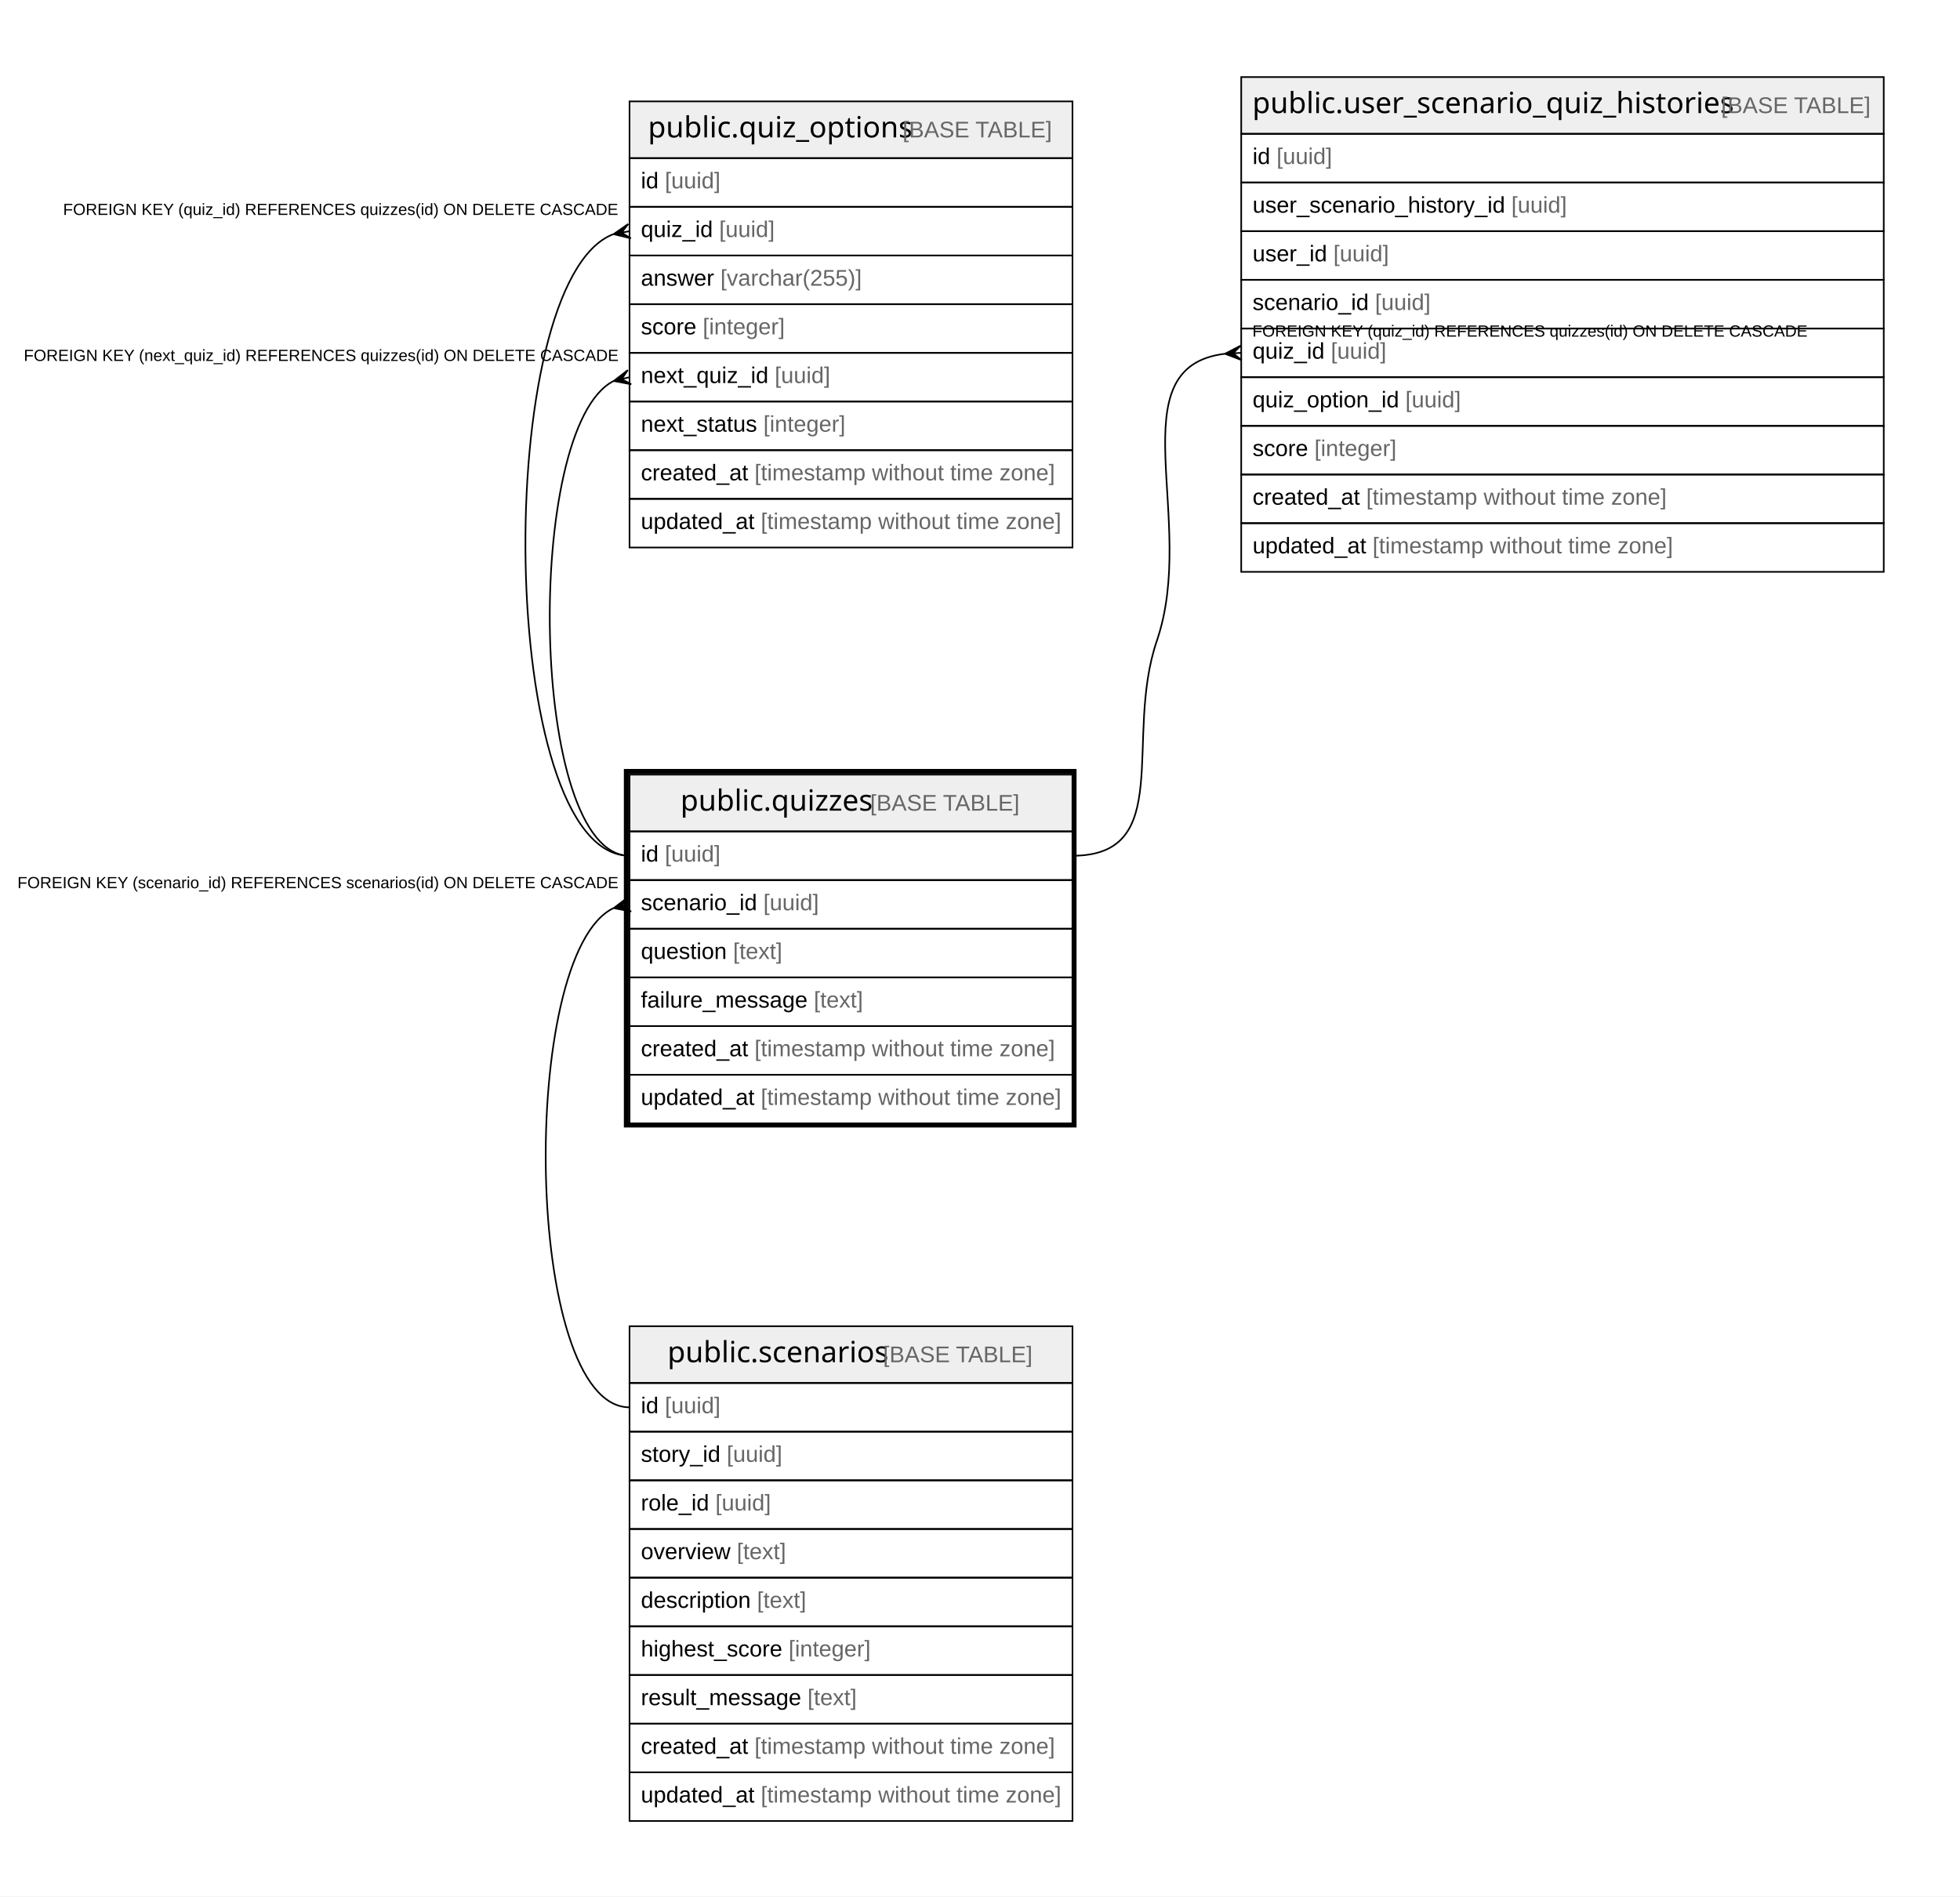
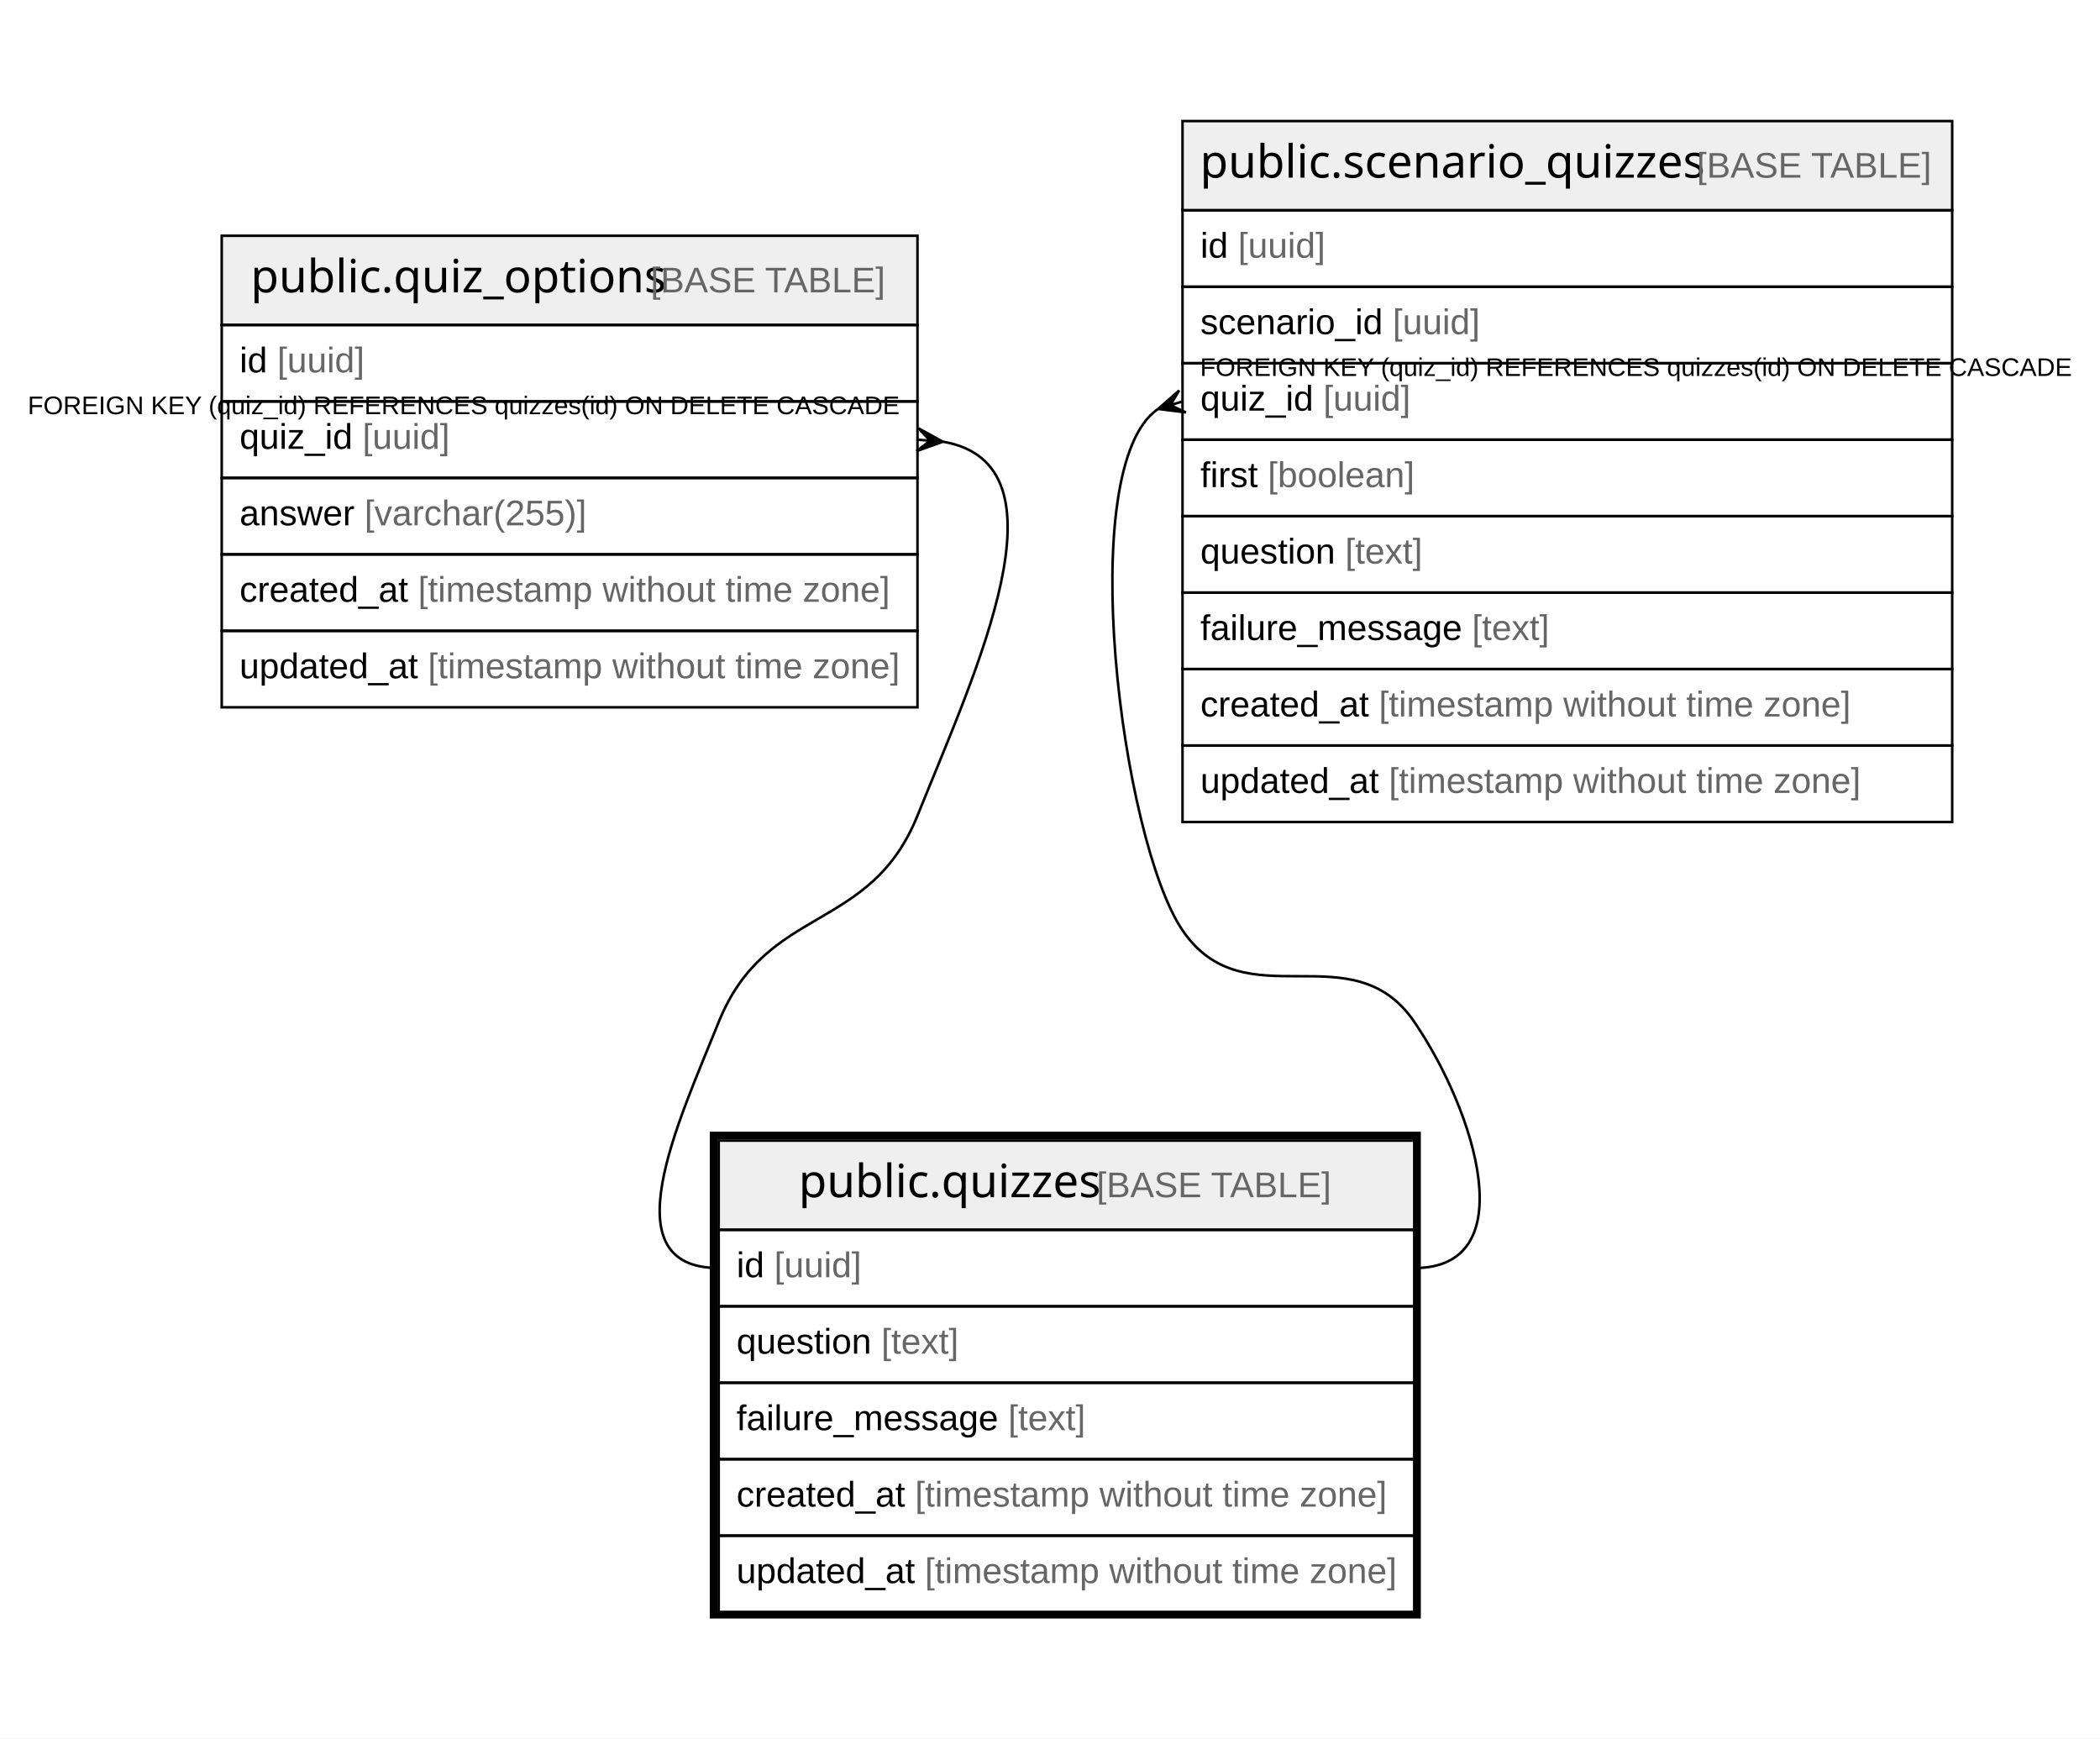
- <svg xmlns="http://www.w3.org/2000/svg" width="1208pt" height="1169pt" viewBox="0.00 0.00 1208.00 1169.00">
-   <g id="graph0" class="graph" transform="scale(1 1) rotate(0) translate(4 1165)">
-     <polygon fill="#ffffff" stroke="transparent" points="-4,4 -4,-1165 1204,-1165 1204,4 -4,4" />
+ <svg xmlns="http://www.w3.org/2000/svg" width="824pt" height="682pt" viewBox="0.00 0.00 824.00 682.00">
+   <g id="graph0" class="graph" transform="scale(1 1) rotate(0) translate(4 678)">
+     <polygon fill="#ffffff" stroke="transparent" points="-4,4 -4,-678 820,-678 820,4 -4,4" />
    <g id="node1" class="node">
-       <polygon fill="#efefef" stroke="transparent" points="384,-652.5 384,-687.5 657,-687.5 657,-652.5 384,-652.5" />
-       <polygon fill="none" stroke="#000000" points="384,-652.5 384,-687.5 657,-687.5 657,-652.5 384,-652.5" />
-       <text text-anchor="start" x="415.362" y="-665.3" font-family="Arial Bold" font-size="18.00" fill="#000000">public.quizzes</text>
-       <text text-anchor="start" x="528.384" y="-665.3" font-family="Arial" font-size="14.00" fill="#000000"> </text>
-       <text text-anchor="start" x="532.275" y="-665.3" font-family="Arial" font-size="14.00" fill="#666666">[BASE TABLE]</text>
-       <polygon fill="none" stroke="#000000" points="384,-622.5 384,-652.5 657,-652.5 657,-622.5 384,-622.5" />
-       <text text-anchor="start" x="391" y="-633.9" font-family="Arial" font-size="14.00" fill="#000000">id </text>
-       <text text-anchor="start" x="405.78" y="-633.9" font-family="Arial" font-size="14.00" fill="#666666">[uuid]</text>
-       <polygon fill="none" stroke="#000000" points="384,-592.5 384,-622.5 657,-622.5 657,-592.5 384,-592.5" />
-       <text text-anchor="start" x="391" y="-603.9" font-family="Arial" font-size="14.00" fill="#000000">scenario_id </text>
-       <text text-anchor="start" x="466.46" y="-603.9" font-family="Arial" font-size="14.00" fill="#666666">[uuid]</text>
-       <polygon fill="none" stroke="#000000" points="384,-562.5 384,-592.5 657,-592.5 657,-562.5 384,-562.5" />
-       <text text-anchor="start" x="391" y="-573.9" font-family="Arial" font-size="14.00" fill="#000000">question </text>
-       <text text-anchor="start" x="447.801" y="-573.9" font-family="Arial" font-size="14.00" fill="#666666">[text]</text>
-       <polygon fill="none" stroke="#000000" points="384,-532.5 384,-562.5 657,-562.5 657,-532.5 384,-532.5" />
-       <text text-anchor="start" x="391" y="-543.9" font-family="Arial" font-size="14.00" fill="#000000">failure_message </text>
-       <text text-anchor="start" x="497.576" y="-543.9" font-family="Arial" font-size="14.00" fill="#666666">[text]</text>
-       <polygon fill="none" stroke="#000000" points="384,-502.5 384,-532.5 657,-532.5 657,-502.5 384,-502.5" />
-       <text text-anchor="start" x="391" y="-513.9" font-family="Arial" font-size="14.00" fill="#000000">created_at </text>
-       <text text-anchor="start" x="461.028" y="-513.9" font-family="Arial" font-size="14.00" fill="#666666">[timestamp without time zone]</text>
-       <polygon fill="none" stroke="#000000" points="384,-472.5 384,-502.5 657,-502.5 657,-472.5 384,-472.5" />
-       <text text-anchor="start" x="390.964" y="-483.9" font-family="Arial" font-size="14.00" fill="#000000">updated_at </text>
-       <text text-anchor="start" x="464.896" y="-483.9" font-family="Arial" font-size="14.00" fill="#666666">[timestamp without time zone]</text>
-       <polygon fill="none" stroke="#000000" stroke-width="3" points="382,-471.5 382,-689.5 658,-689.5 658,-471.5 382,-471.5" />
-     </g>
-     <g id="node4" class="node">
-       <polygon fill="#efefef" stroke="transparent" points="384,-312.5 384,-347.5 657,-347.5 657,-312.5 384,-312.5" />
-       <polygon fill="none" stroke="#000000" points="384,-312.5 384,-347.5 657,-347.5 657,-312.5 384,-312.5" />
-       <text text-anchor="start" x="407.363" y="-325.3" font-family="Arial Bold" font-size="18.00" fill="#000000">public.scenarios</text>
-       <text text-anchor="start" x="536.383" y="-325.3" font-family="Arial" font-size="14.00" fill="#000000"> </text>
-       <text text-anchor="start" x="540.274" y="-325.3" font-family="Arial" font-size="14.00" fill="#666666">[BASE TABLE]</text>
-       <polygon fill="none" stroke="#000000" points="384,-282.5 384,-312.5 657,-312.5 657,-282.5 384,-282.5" />
-       <text text-anchor="start" x="391" y="-293.9" font-family="Arial" font-size="14.00" fill="#000000">id </text>
-       <text text-anchor="start" x="405.78" y="-293.9" font-family="Arial" font-size="14.00" fill="#666666">[uuid]</text>
-       <polygon fill="none" stroke="#000000" points="384,-252.5 384,-282.5 657,-282.5 657,-252.5 384,-252.5" />
-       <text text-anchor="start" x="391" y="-263.9" font-family="Arial" font-size="14.00" fill="#000000">story_id </text>
-       <text text-anchor="start" x="443.896" y="-263.9" font-family="Arial" font-size="14.00" fill="#666666">[uuid]</text>
-       <polygon fill="none" stroke="#000000" points="384,-222.5 384,-252.5 657,-252.5 657,-222.5 384,-222.5" />
-       <text text-anchor="start" x="391" y="-233.9" font-family="Arial" font-size="14.00" fill="#000000">role_id </text>
-       <text text-anchor="start" x="436.895" y="-233.9" font-family="Arial" font-size="14.00" fill="#666666">[uuid]</text>
-       <polygon fill="none" stroke="#000000" points="384,-192.5 384,-222.5 657,-222.5 657,-192.5 384,-192.5" />
-       <text text-anchor="start" x="391" y="-203.9" font-family="Arial" font-size="14.00" fill="#000000">overview </text>
-       <text text-anchor="start" x="450.112" y="-203.9" font-family="Arial" font-size="14.00" fill="#666666">[text]</text>
-       <polygon fill="none" stroke="#000000" points="384,-162.5 384,-192.5 657,-192.5 657,-162.5 384,-162.5" />
-       <text text-anchor="start" x="391" y="-173.9" font-family="Arial" font-size="14.00" fill="#000000">description </text>
-       <text text-anchor="start" x="462.568" y="-173.9" font-family="Arial" font-size="14.00" fill="#666666">[text]</text>
-       <polygon fill="none" stroke="#000000" points="384,-132.5 384,-162.5 657,-162.5 657,-132.5 384,-132.5" />
-       <text text-anchor="start" x="391" y="-143.9" font-family="Arial" font-size="14.00" fill="#000000">highest_score </text>
-       <text text-anchor="start" x="482.027" y="-143.9" font-family="Arial" font-size="14.00" fill="#666666">[integer]</text>
-       <polygon fill="none" stroke="#000000" points="384,-102.5 384,-132.5 657,-132.5 657,-102.5 384,-102.5" />
-       <text text-anchor="start" x="391" y="-113.9" font-family="Arial" font-size="14.00" fill="#000000">result_message </text>
-       <text text-anchor="start" x="493.687" y="-113.9" font-family="Arial" font-size="14.00" fill="#666666">[text]</text>
-       <polygon fill="none" stroke="#000000" points="384,-72.5 384,-102.5 657,-102.5 657,-72.5 384,-72.5" />
-       <text text-anchor="start" x="391" y="-83.9" font-family="Arial" font-size="14.00" fill="#000000">created_at </text>
-       <text text-anchor="start" x="461.028" y="-83.9" font-family="Arial" font-size="14.00" fill="#666666">[timestamp without time zone]</text>
-       <polygon fill="none" stroke="#000000" points="384,-42.5 384,-72.5 657,-72.5 657,-42.5 384,-42.5" />
-       <text text-anchor="start" x="390.964" y="-53.9" font-family="Arial" font-size="14.00" fill="#000000">updated_at </text>
-       <text text-anchor="start" x="464.896" y="-53.9" font-family="Arial" font-size="14.00" fill="#666666">[timestamp without time zone]</text>
-     </g>
-     <g id="edge4" class="edge">
-       <path fill="none" stroke="#000000" d="M374.038,-605.183C315.289,-576.815 318.609,-297.5 384,-297.5" />
-       <polygon fill="#000000" stroke="#000000" points="374.26,-605.235 382.981,-611.883 379.13,-606.367 384,-607.5 384,-607.5 384,-607.5 379.13,-606.367 385.019,-603.117 374.26,-605.235 374.26,-605.235" />
-       <text text-anchor="start" x="6.716" y="-617.5" font-family="Arial" font-size="10.00" fill="#000000">FOREIGN KEY (scenario_id) REFERENCES scenarios(id) ON DELETE CASCADE</text>
+       <polygon fill="#efefef" stroke="transparent" points="278,-195.5 278,-230.5 551,-230.5 551,-195.5 278,-195.5" />
+       <polygon fill="none" stroke="#000000" points="278,-195.5 278,-230.5 551,-230.5 551,-195.5 278,-195.5" />
+       <text text-anchor="start" x="309.362" y="-208.3" font-family="Arial Bold" font-size="18.00" fill="#000000">public.quizzes</text>
+       <text text-anchor="start" x="422.384" y="-208.3" font-family="Arial" font-size="14.00" fill="#000000"> </text>
+       <text text-anchor="start" x="426.275" y="-208.3" font-family="Arial" font-size="14.00" fill="#666666">[BASE TABLE]</text>
+       <polygon fill="none" stroke="#000000" points="278,-165.5 278,-195.5 551,-195.5 551,-165.5 278,-165.5" />
+       <text text-anchor="start" x="285" y="-176.9" font-family="Arial" font-size="14.00" fill="#000000">id </text>
+       <text text-anchor="start" x="299.78" y="-176.9" font-family="Arial" font-size="14.00" fill="#666666">[uuid]</text>
+       <polygon fill="none" stroke="#000000" points="278,-135.5 278,-165.5 551,-165.5 551,-135.5 278,-135.5" />
+       <text text-anchor="start" x="285" y="-146.9" font-family="Arial" font-size="14.00" fill="#000000">question </text>
+       <text text-anchor="start" x="341.801" y="-146.9" font-family="Arial" font-size="14.00" fill="#666666">[text]</text>
+       <polygon fill="none" stroke="#000000" points="278,-105.5 278,-135.5 551,-135.5 551,-105.5 278,-105.5" />
+       <text text-anchor="start" x="285" y="-116.9" font-family="Arial" font-size="14.00" fill="#000000">failure_message </text>
+       <text text-anchor="start" x="391.576" y="-116.9" font-family="Arial" font-size="14.00" fill="#666666">[text]</text>
+       <polygon fill="none" stroke="#000000" points="278,-75.5 278,-105.5 551,-105.5 551,-75.5 278,-75.5" />
+       <text text-anchor="start" x="285" y="-86.9" font-family="Arial" font-size="14.00" fill="#000000">created_at </text>
+       <text text-anchor="start" x="355.028" y="-86.9" font-family="Arial" font-size="14.00" fill="#666666">[timestamp without time zone]</text>
+       <polygon fill="none" stroke="#000000" points="278,-45.5 278,-75.5 551,-75.5 551,-45.5 278,-45.5" />
+       <text text-anchor="start" x="284.964" y="-56.9" font-family="Arial" font-size="14.00" fill="#000000">updated_at </text>
+       <text text-anchor="start" x="358.896" y="-56.9" font-family="Arial" font-size="14.00" fill="#666666">[timestamp without time zone]</text>
+       <polygon fill="none" stroke="#000000" stroke-width="3" points="276,-44.5 276,-232.5 552,-232.5 552,-44.5 276,-44.5" />
    </g>
    <g id="node2" class="node">
-       <polygon fill="#efefef" stroke="transparent" points="384,-1067.5 384,-1102.5 657,-1102.5 657,-1067.5 384,-1067.5" />
-       <polygon fill="none" stroke="#000000" points="384,-1067.5 384,-1102.5 657,-1102.5 657,-1067.5 384,-1067.5" />
-       <text text-anchor="start" x="395.351" y="-1080.3" font-family="Arial Bold" font-size="18.00" fill="#000000">public.quiz_options</text>
-       <text text-anchor="start" x="548.395" y="-1080.3" font-family="Arial" font-size="14.00" fill="#000000"> </text>
-       <text text-anchor="start" x="552.285" y="-1080.3" font-family="Arial" font-size="14.00" fill="#666666">[BASE TABLE]</text>
-       <polygon fill="none" stroke="#000000" points="384,-1037.5 384,-1067.5 657,-1067.5 657,-1037.5 384,-1037.5" />
-       <text text-anchor="start" x="391" y="-1048.9" font-family="Arial" font-size="14.00" fill="#000000">id </text>
-       <text text-anchor="start" x="405.78" y="-1048.9" font-family="Arial" font-size="14.00" fill="#666666">[uuid]</text>
-       <polygon fill="none" stroke="#000000" points="384,-1007.5 384,-1037.5 657,-1037.5 657,-1007.5 384,-1007.5" />
-       <text text-anchor="start" x="391" y="-1018.9" font-family="Arial" font-size="14.00" fill="#000000">quiz_id </text>
-       <text text-anchor="start" x="439.234" y="-1018.9" font-family="Arial" font-size="14.00" fill="#666666">[uuid]</text>
-       <polygon fill="none" stroke="#000000" points="384,-977.5 384,-1007.5 657,-1007.5 657,-977.5 384,-977.5" />
-       <text text-anchor="start" x="391" y="-988.9" font-family="Arial" font-size="14.00" fill="#000000">answer </text>
-       <text text-anchor="start" x="440.006" y="-988.9" font-family="Arial" font-size="14.00" fill="#666666">[varchar(255)]</text>
-       <polygon fill="none" stroke="#000000" points="384,-947.5 384,-977.5 657,-977.5 657,-947.5 384,-947.5" />
-       <text text-anchor="start" x="391" y="-958.9" font-family="Arial" font-size="14.00" fill="#000000">score </text>
-       <text text-anchor="start" x="429.116" y="-958.9" font-family="Arial" font-size="14.00" fill="#666666">[integer]</text>
-       <polygon fill="none" stroke="#000000" points="384,-917.5 384,-947.5 657,-947.5 657,-917.5 384,-917.5" />
-       <text text-anchor="start" x="391" y="-928.9" font-family="Arial" font-size="14.00" fill="#000000">next_quiz_id </text>
-       <text text-anchor="start" x="473.473" y="-928.9" font-family="Arial" font-size="14.00" fill="#666666">[uuid]</text>
-       <polygon fill="none" stroke="#000000" points="384,-887.5 384,-917.5 657,-917.5 657,-887.5 384,-887.5" />
-       <text text-anchor="start" x="391" y="-898.9" font-family="Arial" font-size="14.00" fill="#000000">next_status </text>
-       <text text-anchor="start" x="466.475" y="-898.9" font-family="Arial" font-size="14.00" fill="#666666">[integer]</text>
-       <polygon fill="none" stroke="#000000" points="384,-857.5 384,-887.5 657,-887.5 657,-857.5 384,-857.5" />
-       <text text-anchor="start" x="391" y="-868.9" font-family="Arial" font-size="14.00" fill="#000000">created_at </text>
-       <text text-anchor="start" x="461.028" y="-868.9" font-family="Arial" font-size="14.00" fill="#666666">[timestamp without time zone]</text>
-       <polygon fill="none" stroke="#000000" points="384,-827.5 384,-857.5 657,-857.5 657,-827.5 384,-827.5" />
-       <text text-anchor="start" x="390.964" y="-838.9" font-family="Arial" font-size="14.00" fill="#000000">updated_at </text>
-       <text text-anchor="start" x="464.896" y="-838.9" font-family="Arial" font-size="14.00" fill="#666666">[timestamp without time zone]</text>
+       <polygon fill="#efefef" stroke="transparent" points="83,-550.5 83,-585.5 356,-585.5 356,-550.5 83,-550.5" />
+       <polygon fill="none" stroke="#000000" points="83,-550.5 83,-585.5 356,-585.5 356,-550.5 83,-550.5" />
+       <text text-anchor="start" x="94.352" y="-563.3" font-family="Arial Bold" font-size="18.00" fill="#000000">public.quiz_options</text>
+       <text text-anchor="start" x="247.395" y="-563.3" font-family="Arial" font-size="14.00" fill="#000000"> </text>
+       <text text-anchor="start" x="251.285" y="-563.3" font-family="Arial" font-size="14.00" fill="#666666">[BASE TABLE]</text>
+       <polygon fill="none" stroke="#000000" points="83,-520.5 83,-550.5 356,-550.5 356,-520.5 83,-520.5" />
+       <text text-anchor="start" x="90" y="-531.9" font-family="Arial" font-size="14.00" fill="#000000">id </text>
+       <text text-anchor="start" x="104.78" y="-531.9" font-family="Arial" font-size="14.00" fill="#666666">[uuid]</text>
+       <polygon fill="none" stroke="#000000" points="83,-490.5 83,-520.5 356,-520.5 356,-490.5 83,-490.5" />
+       <text text-anchor="start" x="90" y="-501.9" font-family="Arial" font-size="14.00" fill="#000000">quiz_id </text>
+       <text text-anchor="start" x="138.234" y="-501.9" font-family="Arial" font-size="14.00" fill="#666666">[uuid]</text>
+       <polygon fill="none" stroke="#000000" points="83,-460.5 83,-490.5 356,-490.5 356,-460.5 83,-460.5" />
+       <text text-anchor="start" x="90" y="-471.9" font-family="Arial" font-size="14.00" fill="#000000">answer </text>
+       <text text-anchor="start" x="139.006" y="-471.9" font-family="Arial" font-size="14.00" fill="#666666">[varchar(255)]</text>
+       <polygon fill="none" stroke="#000000" points="83,-430.5 83,-460.5 356,-460.5 356,-430.5 83,-430.5" />
+       <text text-anchor="start" x="90" y="-441.9" font-family="Arial" font-size="14.00" fill="#000000">created_at </text>
+       <text text-anchor="start" x="160.028" y="-441.9" font-family="Arial" font-size="14.00" fill="#666666">[timestamp without time zone]</text>
+       <polygon fill="none" stroke="#000000" points="83,-400.5 83,-430.5 356,-430.5 356,-400.5 83,-400.5" />
+       <text text-anchor="start" x="89.964" y="-411.9" font-family="Arial" font-size="14.00" fill="#000000">updated_at </text>
+       <text text-anchor="start" x="163.896" y="-411.9" font-family="Arial" font-size="14.00" fill="#666666">[timestamp without time zone]</text>
    </g>
    <g id="edge1" class="edge">
-       <path fill="none" stroke="#000000" d="M374.176,-930.125C318.627,-902.207 321.901,-637.5 384,-637.5" />
-       <polygon fill="#000000" stroke="#000000" points="374.28,-930.15 382.943,-936.874 379.14,-931.325 384,-932.5 384,-932.5 384,-932.5 379.14,-931.325 385.057,-928.126 374.28,-930.15 374.28,-930.15" />
-       <text text-anchor="start" x="10.656" y="-942.5" font-family="Arial" font-size="10.00" fill="#000000">FOREIGN KEY (next_quiz_id) REFERENCES quizzes(id) ON DELETE CASCADE</text>
+       <path fill="none" stroke="#000000" d="M366.136,-504.686C416.959,-495.762 379.126,-415.356 356,-358 337.311,-311.648 296.689,-323.352 278,-277 261.962,-237.223 235.111,-180.5 278,-180.5" />
+       <polygon fill="#000000" stroke="#000000" points="365.968,-504.699 355.64,-501.014 360.984,-505.1 356,-505.5 356,-505.5 356,-505.5 360.984,-505.1 356.36,-509.986 365.968,-504.699 365.968,-504.699" />
+       <text text-anchor="start" x="6.884" y="-515.5" font-family="Arial" font-size="10.00" fill="#000000">FOREIGN KEY (quiz_id) REFERENCES quizzes(id) ON DELETE CASCADE</text>
+     </g>
+     <g id="node3" class="node">
+       <polygon fill="#efefef" stroke="transparent" points="460,-595.5 460,-630.5 762,-630.5 762,-595.5 460,-595.5" />
+       <polygon fill="none" stroke="#000000" points="460,-595.5 460,-630.5 762,-630.5 762,-595.5 460,-595.5" />
+       <text text-anchor="start" x="466.853" y="-608.3" font-family="Arial Bold" font-size="18.00" fill="#000000">public.scenario_quizzes</text>
+       <text text-anchor="start" x="657.893" y="-608.3" font-family="Arial" font-size="14.00" fill="#000000"> </text>
+       <text text-anchor="start" x="661.783" y="-608.3" font-family="Arial" font-size="14.00" fill="#666666">[BASE TABLE]</text>
+       <polygon fill="none" stroke="#000000" points="460,-565.5 460,-595.5 762,-595.5 762,-565.5 460,-565.5" />
+       <text text-anchor="start" x="467" y="-576.9" font-family="Arial" font-size="14.00" fill="#000000">id </text>
+       <text text-anchor="start" x="481.78" y="-576.9" font-family="Arial" font-size="14.00" fill="#666666">[uuid]</text>
+       <polygon fill="none" stroke="#000000" points="460,-535.5 460,-565.5 762,-565.5 762,-535.5 460,-535.5" />
+       <text text-anchor="start" x="467" y="-546.9" font-family="Arial" font-size="14.00" fill="#000000">scenario_id </text>
+       <text text-anchor="start" x="542.46" y="-546.9" font-family="Arial" font-size="14.00" fill="#666666">[uuid]</text>
+       <polygon fill="none" stroke="#000000" points="460,-505.5 460,-535.5 762,-535.5 762,-505.5 460,-505.5" />
+       <text text-anchor="start" x="467" y="-516.9" font-family="Arial" font-size="14.00" fill="#000000">quiz_id </text>
+       <text text-anchor="start" x="515.234" y="-516.9" font-family="Arial" font-size="14.00" fill="#666666">[uuid]</text>
+       <polygon fill="none" stroke="#000000" points="460,-475.5 460,-505.5 762,-505.5 762,-475.5 460,-475.5" />
+       <text text-anchor="start" x="467" y="-486.9" font-family="Arial" font-size="14.00" fill="#000000">first </text>
+       <text text-anchor="start" x="493.439" y="-486.9" font-family="Arial" font-size="14.00" fill="#666666">[boolean]</text>
+       <polygon fill="none" stroke="#000000" points="460,-445.5 460,-475.5 762,-475.5 762,-445.5 460,-445.5" />
+       <text text-anchor="start" x="467" y="-456.9" font-family="Arial" font-size="14.00" fill="#000000">question </text>
+       <text text-anchor="start" x="523.801" y="-456.9" font-family="Arial" font-size="14.00" fill="#666666">[text]</text>
+       <polygon fill="none" stroke="#000000" points="460,-415.5 460,-445.5 762,-445.5 762,-415.5 460,-415.5" />
+       <text text-anchor="start" x="467" y="-426.9" font-family="Arial" font-size="14.00" fill="#000000">failure_message </text>
+       <text text-anchor="start" x="573.576" y="-426.9" font-family="Arial" font-size="14.00" fill="#666666">[text]</text>
+       <polygon fill="none" stroke="#000000" points="460,-385.5 460,-415.5 762,-415.5 762,-385.5 460,-385.5" />
+       <text text-anchor="start" x="467" y="-396.9" font-family="Arial" font-size="14.00" fill="#000000">created_at </text>
+       <text text-anchor="start" x="537.028" y="-396.9" font-family="Arial" font-size="14.00" fill="#666666">[timestamp without time zone]</text>
+       <polygon fill="none" stroke="#000000" points="460,-355.5 460,-385.5 762,-385.5 762,-355.5 460,-355.5" />
+       <text text-anchor="start" x="467" y="-366.9" font-family="Arial" font-size="14.00" fill="#000000">updated_at </text>
+       <text text-anchor="start" x="540.933" y="-366.9" font-family="Arial" font-size="14.00" fill="#666666">[timestamp without time zone]</text>
    </g>
    <g id="edge2" class="edge">
-       <path fill="none" stroke="#000000" d="M373.904,-1020.61C298.588,-991.566 301.954,-637.5 384,-637.5" />
-       <polygon fill="#000000" stroke="#000000" points="374.171,-1020.66 383.172,-1026.923 379.085,-1021.58 384,-1022.5 384,-1022.5 384,-1022.5 379.085,-1021.58 384.828,-1018.077 374.171,-1020.66 374.171,-1020.66" />
-       <text text-anchor="start" x="34.884" y="-1032.5" font-family="Arial" font-size="10.00" fill="#000000">FOREIGN KEY (quiz_id) REFERENCES quizzes(id) ON DELETE CASCADE</text>
-     </g>
-     <g id="node3" class="node">
-       <polygon fill="#efefef" stroke="transparent" points="761,-1082.5 761,-1117.5 1157,-1117.5 1157,-1082.5 761,-1082.5" />
-       <polygon fill="none" stroke="#000000" points="761,-1082.5 761,-1117.5 1157,-1117.5 1157,-1082.5 761,-1082.5" />
-       <text text-anchor="start" x="767.847" y="-1095.3" font-family="Arial Bold" font-size="18.00" fill="#000000">public.user_scenario_quiz_histories</text>
-       <text text-anchor="start" x="1052.899" y="-1095.3" font-family="Arial" font-size="14.00" fill="#000000"> </text>
-       <text text-anchor="start" x="1056.79" y="-1095.3" font-family="Arial" font-size="14.00" fill="#666666">[BASE TABLE]</text>
-       <polygon fill="none" stroke="#000000" points="761,-1052.5 761,-1082.5 1157,-1082.5 1157,-1052.5 761,-1052.5" />
-       <text text-anchor="start" x="768" y="-1063.9" font-family="Arial" font-size="14.00" fill="#000000">id </text>
-       <text text-anchor="start" x="782.78" y="-1063.9" font-family="Arial" font-size="14.00" fill="#666666">[uuid]</text>
-       <polygon fill="none" stroke="#000000" points="761,-1022.5 761,-1052.5 1157,-1052.5 1157,-1022.5 761,-1022.5" />
-       <text text-anchor="start" x="768" y="-1033.9" font-family="Arial" font-size="14.00" fill="#000000">user_scenario_history_id </text>
-       <text text-anchor="start" x="927.474" y="-1033.9" font-family="Arial" font-size="14.00" fill="#666666">[uuid]</text>
-       <polygon fill="none" stroke="#000000" points="761,-992.5 761,-1022.5 1157,-1022.5 1157,-992.5 761,-992.5" />
-       <text text-anchor="start" x="768" y="-1003.9" font-family="Arial" font-size="14.00" fill="#000000">user_id </text>
-       <text text-anchor="start" x="817.788" y="-1003.9" font-family="Arial" font-size="14.00" fill="#666666">[uuid]</text>
-       <polygon fill="none" stroke="#000000" points="761,-962.5 761,-992.5 1157,-992.5 1157,-962.5 761,-962.5" />
-       <text text-anchor="start" x="768" y="-973.9" font-family="Arial" font-size="14.00" fill="#000000">scenario_id </text>
-       <text text-anchor="start" x="843.46" y="-973.9" font-family="Arial" font-size="14.00" fill="#666666">[uuid]</text>
-       <polygon fill="none" stroke="#000000" points="761,-932.5 761,-962.5 1157,-962.5 1157,-932.5 761,-932.5" />
-       <text text-anchor="start" x="768" y="-943.9" font-family="Arial" font-size="14.00" fill="#000000">quiz_id </text>
-       <text text-anchor="start" x="816.234" y="-943.9" font-family="Arial" font-size="14.00" fill="#666666">[uuid]</text>
-       <polygon fill="none" stroke="#000000" points="761,-902.5 761,-932.5 1157,-932.5 1157,-902.5 761,-902.5" />
-       <text text-anchor="start" x="768" y="-913.9" font-family="Arial" font-size="14.00" fill="#000000">quiz_option_id </text>
-       <text text-anchor="start" x="862.144" y="-913.9" font-family="Arial" font-size="14.00" fill="#666666">[uuid]</text>
-       <polygon fill="none" stroke="#000000" points="761,-872.5 761,-902.5 1157,-902.5 1157,-872.5 761,-872.5" />
-       <text text-anchor="start" x="768" y="-883.9" font-family="Arial" font-size="14.00" fill="#000000">score </text>
-       <text text-anchor="start" x="806.116" y="-883.9" font-family="Arial" font-size="14.00" fill="#666666">[integer]</text>
-       <polygon fill="none" stroke="#000000" points="761,-842.5 761,-872.5 1157,-872.5 1157,-842.5 761,-842.5" />
-       <text text-anchor="start" x="768" y="-853.9" font-family="Arial" font-size="14.00" fill="#000000">created_at </text>
-       <text text-anchor="start" x="838.028" y="-853.9" font-family="Arial" font-size="14.00" fill="#666666">[timestamp without time zone]</text>
-       <polygon fill="none" stroke="#000000" points="761,-812.5 761,-842.5 1157,-842.5 1157,-812.5 761,-812.5" />
-       <text text-anchor="start" x="768" y="-823.9" font-family="Arial" font-size="14.00" fill="#000000">updated_at </text>
-       <text text-anchor="start" x="841.933" y="-823.9" font-family="Arial" font-size="14.00" fill="#666666">[timestamp without time zone]</text>
-     </g>
-     <g id="edge3" class="edge">
-       <path fill="none" stroke="#000000" d="M750.743,-946.907C683.731,-938.585 734.403,-844.288 709,-770 688.532,-710.141 720.262,-637.5 657,-637.5" />
-       <polygon fill="#000000" stroke="#000000" points="751.017,-946.923 760.74,-951.992 756.008,-947.212 761,-947.5 761,-947.5 761,-947.5 756.008,-947.212 761.26,-943.008 751.017,-946.923 751.017,-946.923" />
-       <text text-anchor="start" x="767.884" y="-957.5" font-family="Arial" font-size="10.00" fill="#000000">FOREIGN KEY (quiz_id) REFERENCES quizzes(id) ON DELETE CASCADE</text>
+       <path fill="none" stroke="#000000" d="M450.378,-517.542C417.078,-494.837 436.102,-348.155 460,-313 484.452,-277.03 526.548,-312.97 551,-277 575.112,-241.531 593.889,-180.5 551,-180.5" />
+       <polygon fill="#000000" stroke="#000000" points="450.441,-517.562 458.678,-524.801 455.221,-519.031 460,-520.5 460,-520.5 460,-520.5 455.221,-519.031 461.322,-516.199 450.441,-517.562 450.441,-517.562" />
+       <text text-anchor="start" x="466.884" y="-530.5" font-family="Arial" font-size="10.00" fill="#000000">FOREIGN KEY (quiz_id) REFERENCES quizzes(id) ON DELETE CASCADE</text>
    </g>
  </g>
</svg>
